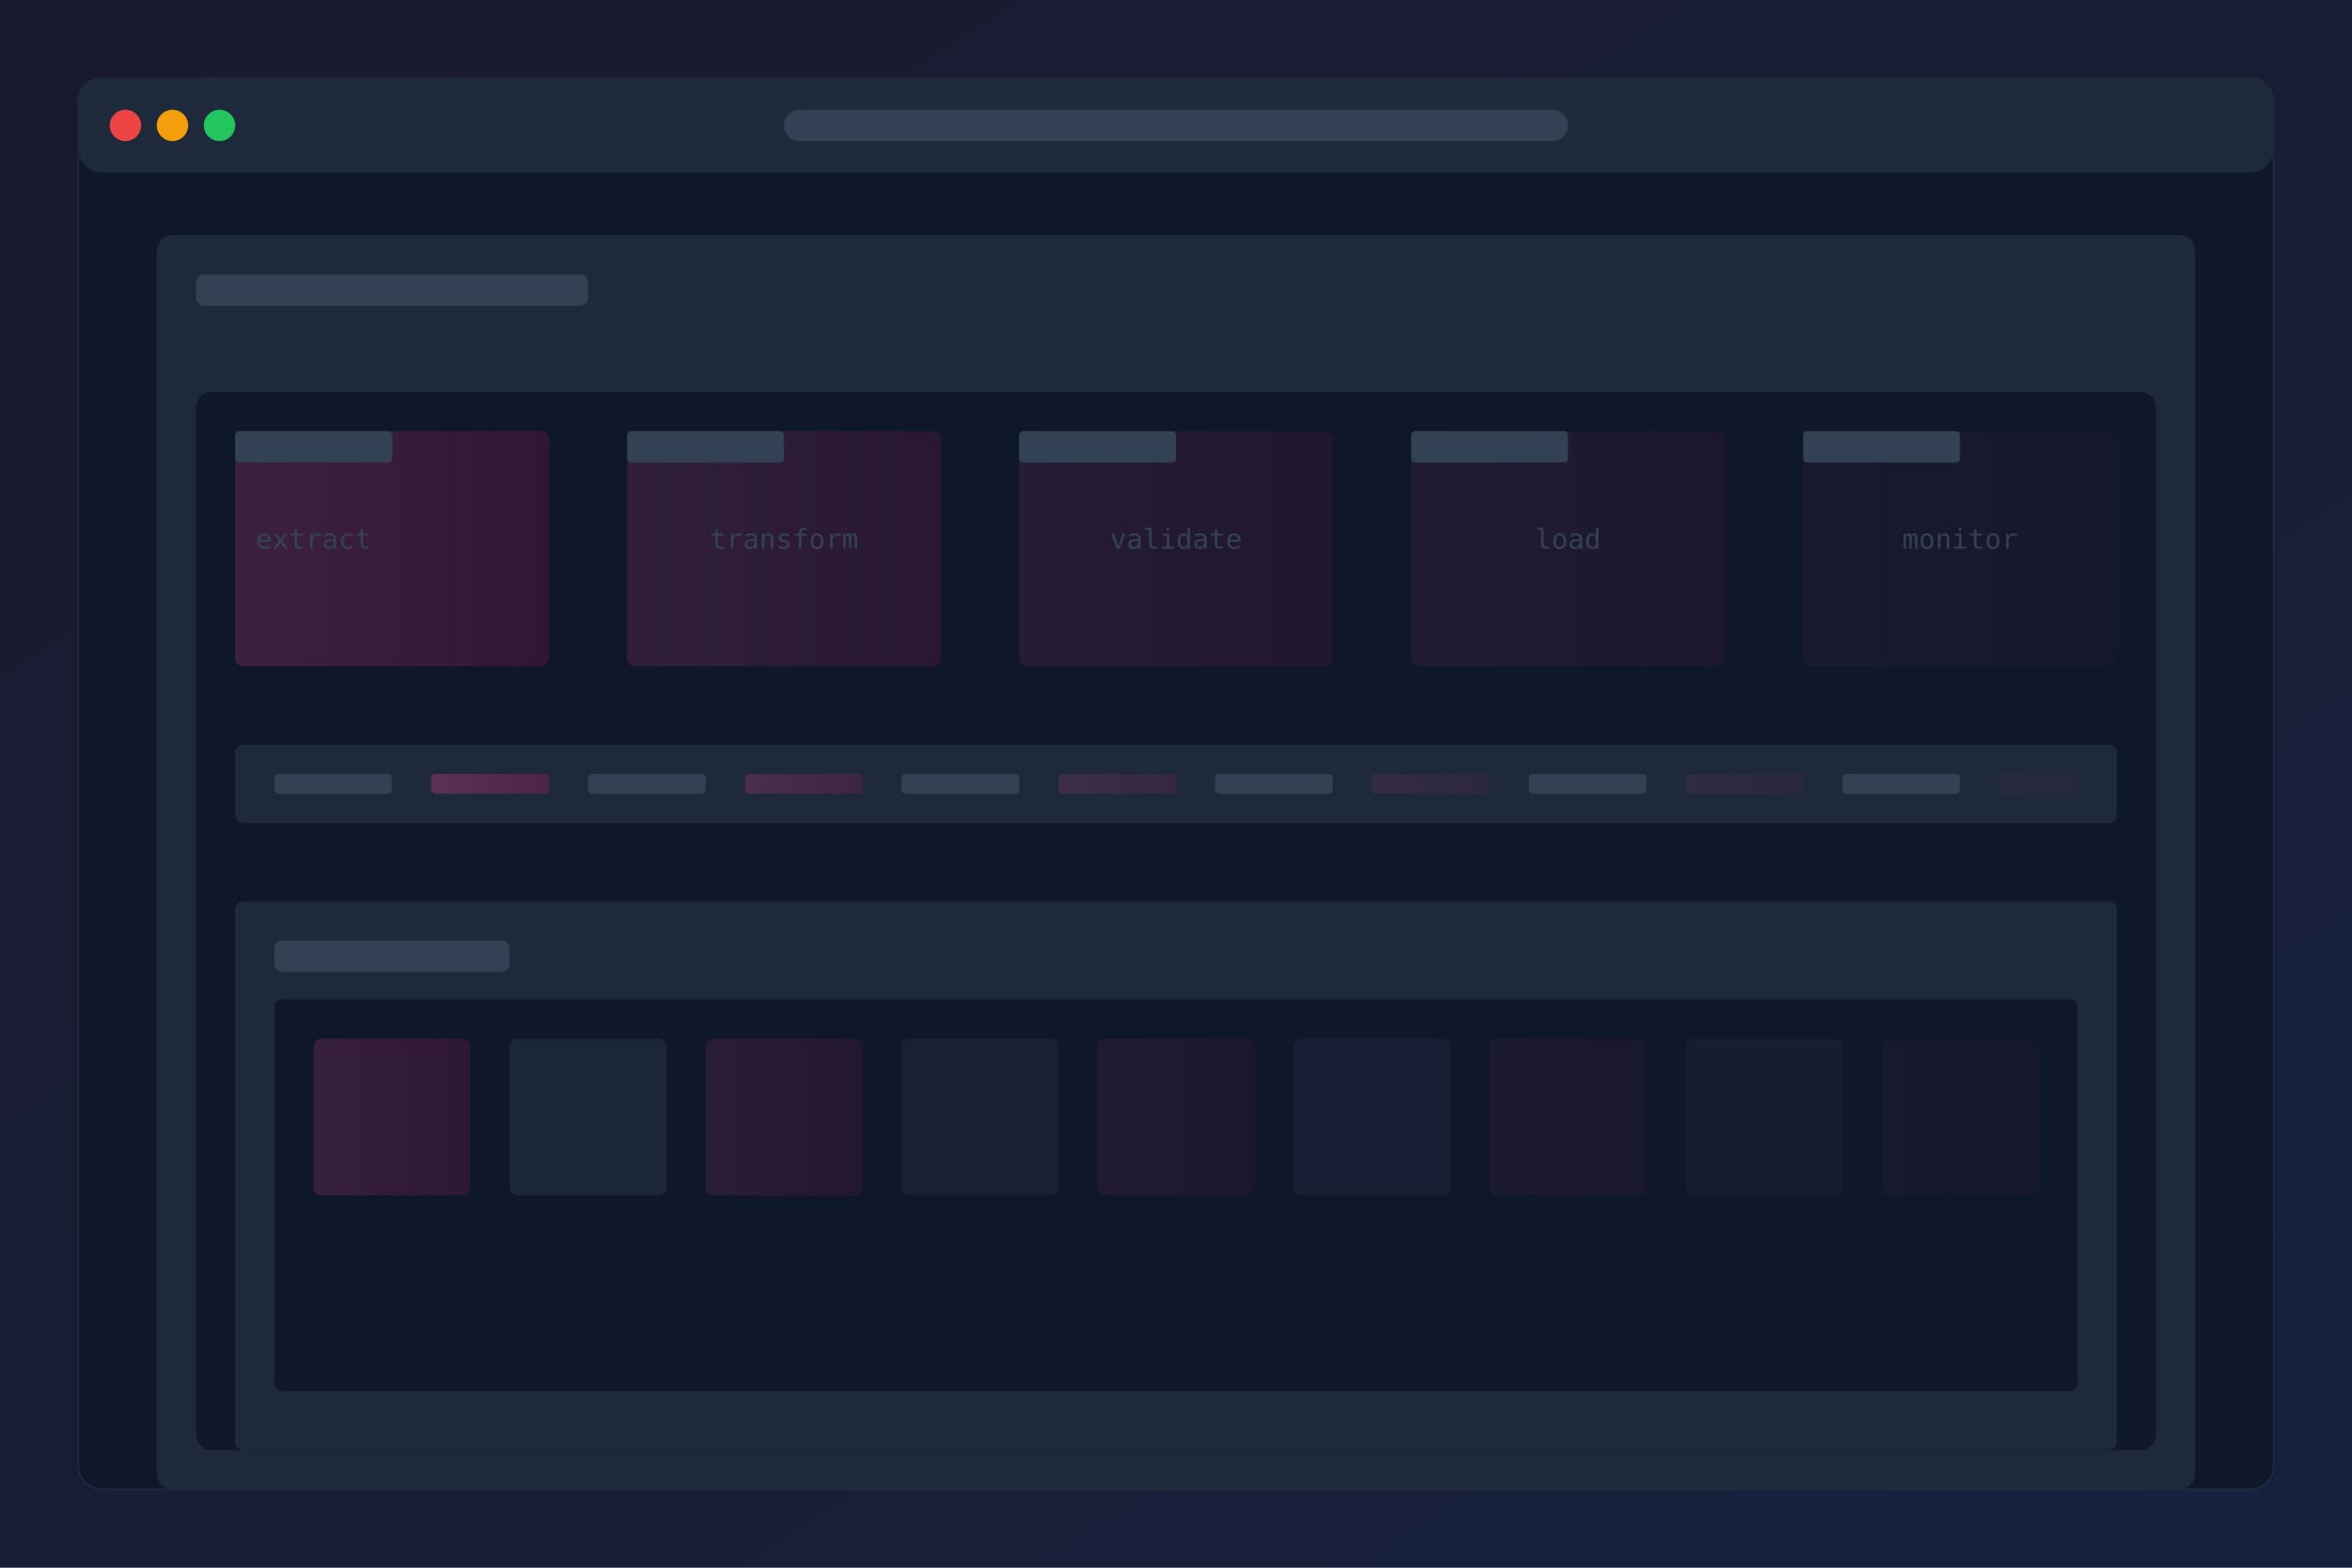
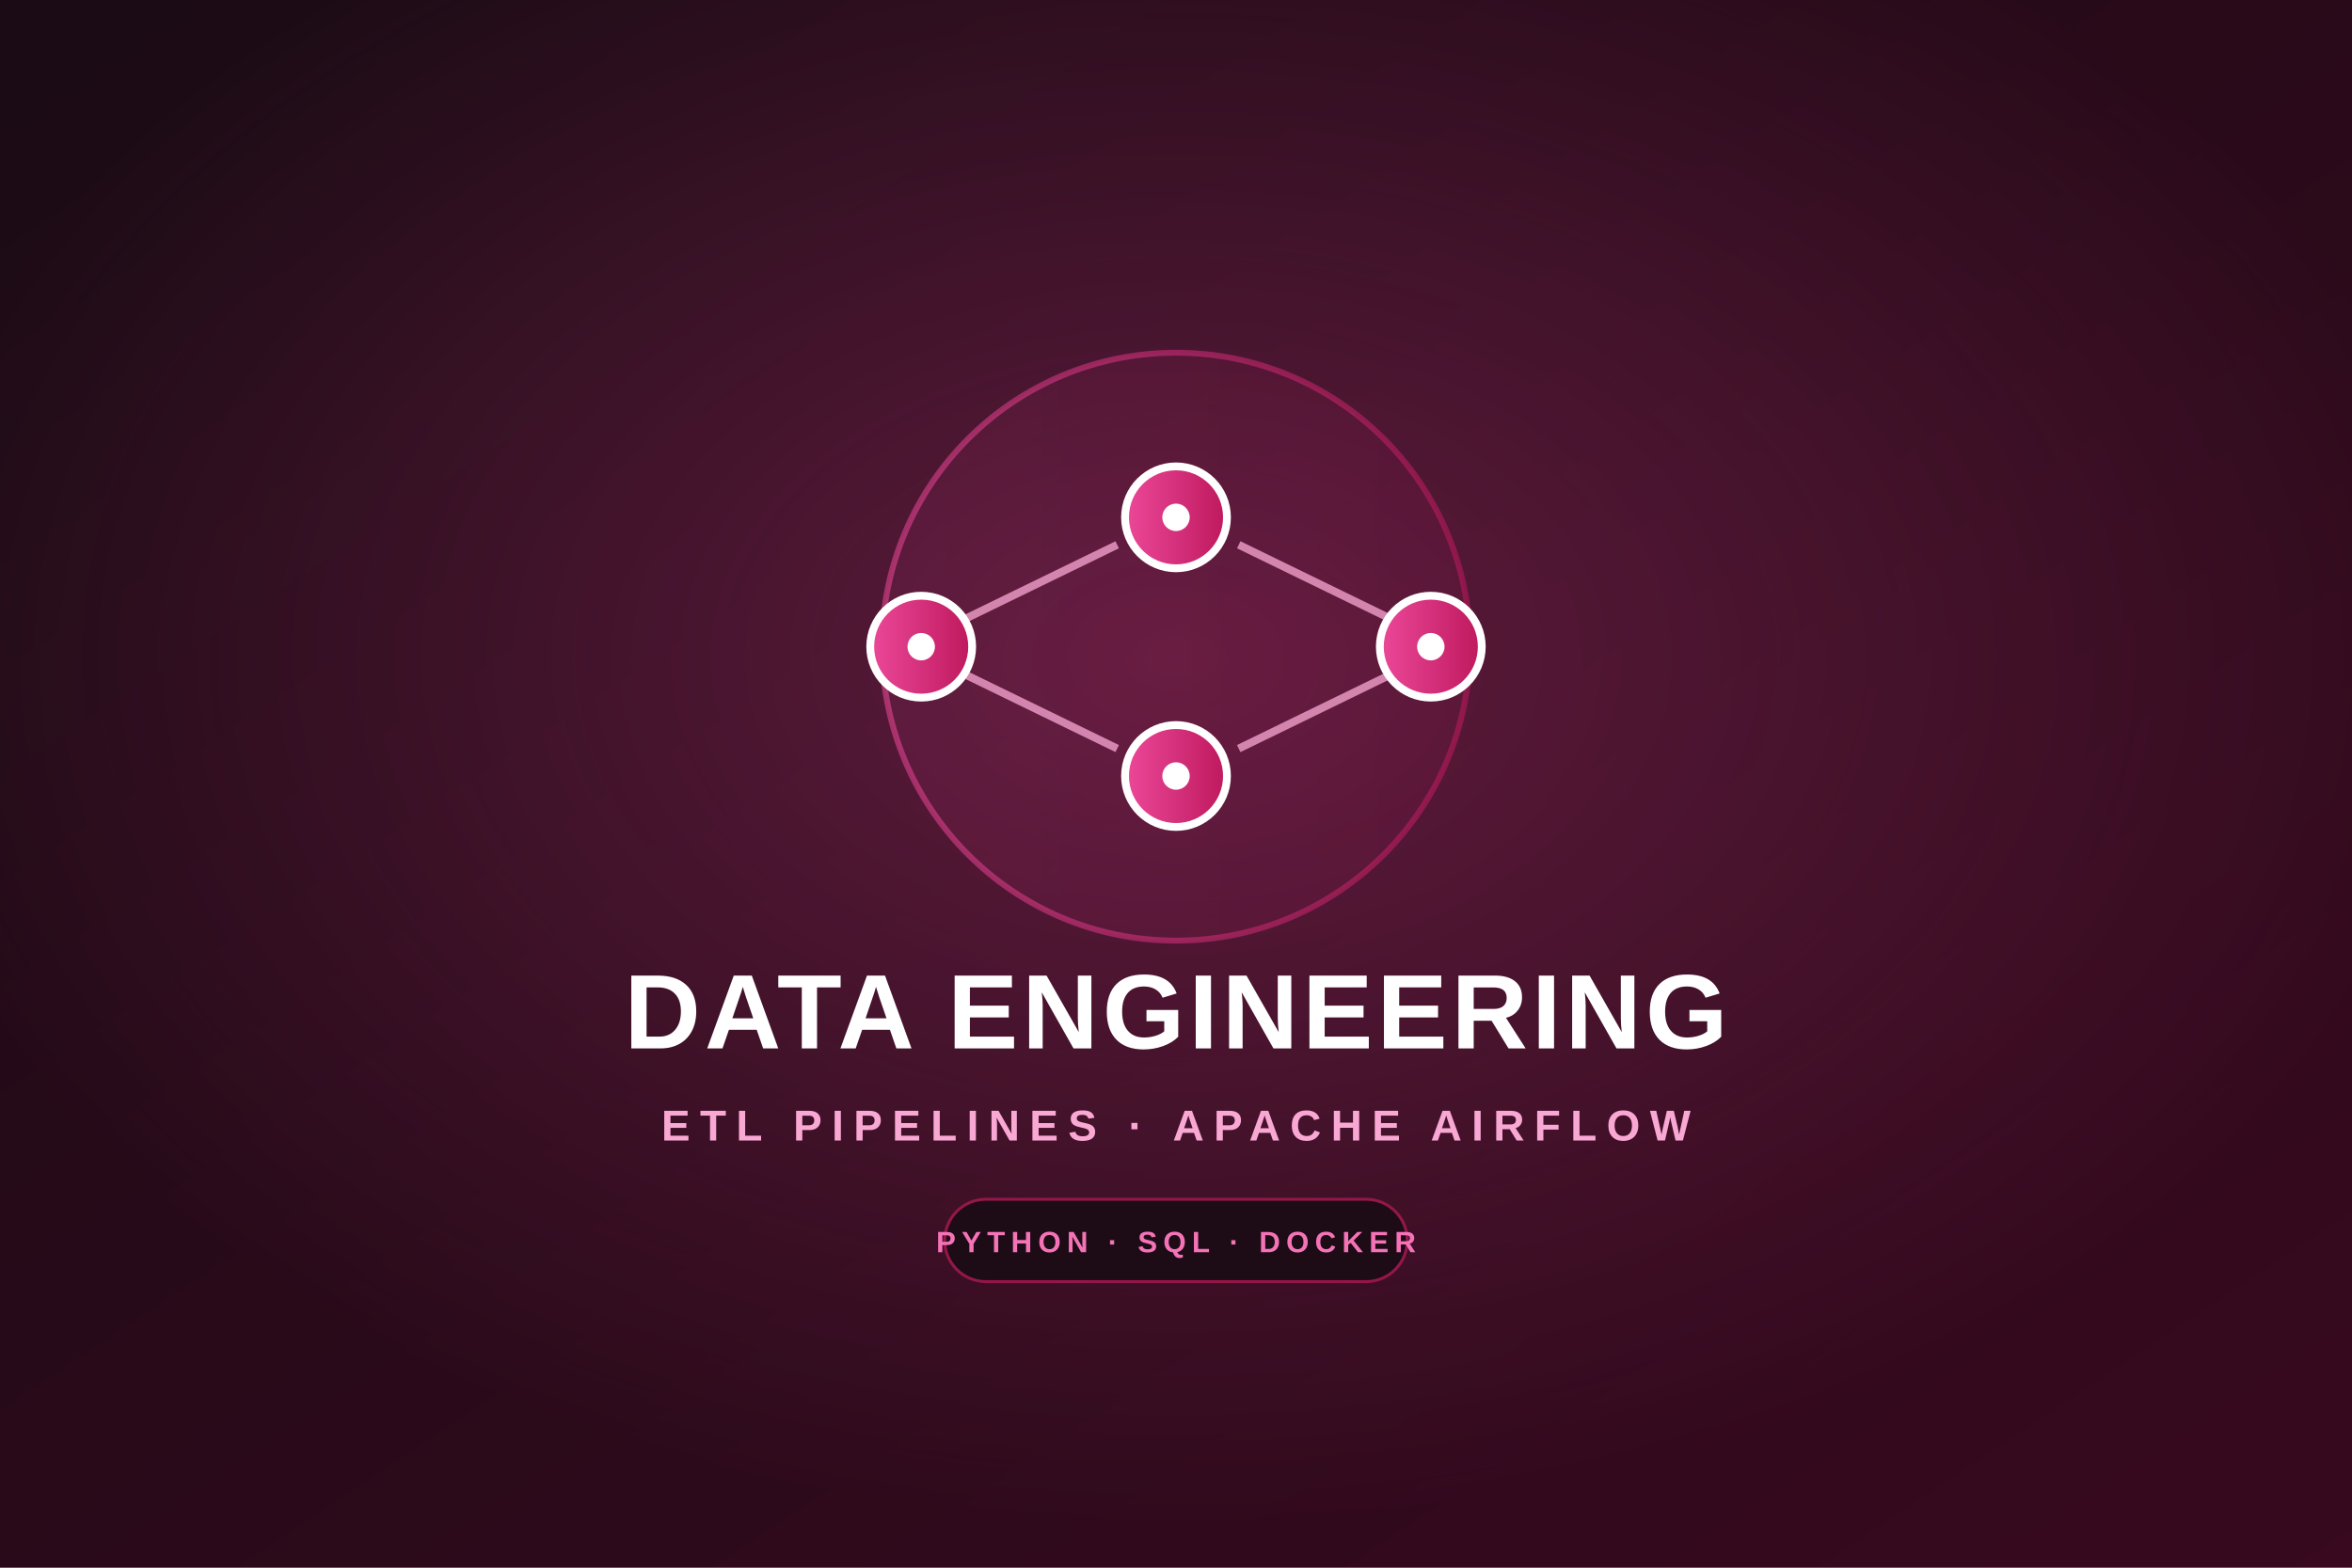
<svg xmlns="http://www.w3.org/2000/svg" width="1200" height="800" viewBox="0 0 1200 800">
  <defs>
-     <linearGradient id="bg" x1="0%" y1="0%" x2="100%" y2="100%">
-       <stop offset="0%" style="stop-color:#1a1a2e" />
-       <stop offset="100%" style="stop-color:#16213e" />
+     <linearGradient id="bg" x1="0" y1="0" x2="1" y2="1">
+       <stop offset="0" stop-color="#1a0b14" />
+       <stop offset="1" stop-color="#38091f" />
    </linearGradient>
-     <linearGradient id="accent" x1="0%" y1="0%" x2="100%" y2="0%">
-       <stop offset="0%" style="stop-color:#ec4899" />
-       <stop offset="100%" style="stop-color:#be185d" />
+     <linearGradient id="brand" x1="0" y1="0" x2="1" y2="0">
+       <stop offset="0" stop-color="#ec4899" />
+       <stop offset="1" stop-color="#be185d" />
    </linearGradient>
+     <radialGradient id="glow" cx="0.5" cy="0.42" r="0.55">
+       <stop offset="0" stop-color="#ec4899" stop-opacity="0.28" />
+       <stop offset="1" stop-color="#ec4899" stop-opacity="0" />
+     </radialGradient>
  </defs>
  <rect width="1200" height="800" fill="url(#bg)" />
-   <rect x="40" y="40" width="1120" height="720" rx="12" fill="#0f172a" stroke="#1e293b" stroke-width="1" />
-   <rect x="40" y="40" width="1120" height="48" rx="12" fill="#1e293b" />
-   <circle cx="64" cy="64" r="8" fill="#ef4444" />
-   <circle cx="88" cy="64" r="8" fill="#f59e0b" />
-   <circle cx="112" cy="64" r="8" fill="#22c55e" />
-   <rect x="400" y="56" width="400" height="16" rx="8" fill="#334155" />
-   <rect x="80" y="120" width="1040" height="640" rx="8" fill="#1e293b" />
-   <rect x="100" y="140" width="200" height="16" rx="4" fill="#334155" />
-   <rect x="100" y="164" width="120" height="12" rx="4" fill="#1e293b" />
-   <rect x="100" y="200" width="1000" height="540" rx="8" fill="#0f172a" />
-   <rect x="120" y="220" width="160" height="120" rx="4" fill="url(#accent)" opacity="0.2" />
-   <rect x="120" y="220" width="80" height="16" rx="2" fill="#334155" />
-   <text x="160" y="280" text-anchor="middle" fill="#334155" font-size="14" font-family="monospace">extract</text>
-   <rect x="320" y="220" width="160" height="120" rx="4" fill="url(#accent)" opacity="0.15" />
-   <rect x="320" y="220" width="80" height="16" rx="2" fill="#334155" />
-   <text x="400" y="280" text-anchor="middle" fill="#334155" font-size="14" font-family="monospace">transform</text>
-   <rect x="520" y="220" width="160" height="120" rx="4" fill="url(#accent)" opacity="0.1" />
-   <rect x="520" y="220" width="80" height="16" rx="2" fill="#334155" />
-   <text x="600" y="280" text-anchor="middle" fill="#334155" font-size="14" font-family="monospace">validate</text>
-   <rect x="720" y="220" width="160" height="120" rx="4" fill="url(#accent)" opacity="0.08" />
-   <rect x="720" y="220" width="80" height="16" rx="2" fill="#334155" />
-   <text x="800" y="280" text-anchor="middle" fill="#334155" font-size="14" font-family="monospace">load</text>
-   <rect x="920" y="220" width="160" height="120" rx="4" fill="url(#accent)" opacity="0.05" />
-   <rect x="920" y="220" width="80" height="16" rx="2" fill="#334155" />
-   <text x="1000" y="280" text-anchor="middle" fill="#334155" font-size="14" font-family="monospace">monitor</text>
-   <rect x="120" y="380" width="960" height="40" rx="4" fill="#1e293b" />
-   <rect x="140" y="395" width="60" height="10" rx="2" fill="#334155" />
-   <rect x="220" y="395" width="60" height="10" rx="2" fill="url(#accent)" opacity="0.3" />
-   <rect x="300" y="395" width="60" height="10" rx="2" fill="#334155" />
-   <rect x="380" y="395" width="60" height="10" rx="2" fill="url(#accent)" opacity="0.2" />
-   <rect x="460" y="395" width="60" height="10" rx="2" fill="#334155" />
-   <rect x="540" y="395" width="60" height="10" rx="2" fill="url(#accent)" opacity="0.15" />
-   <rect x="620" y="395" width="60" height="10" rx="2" fill="#334155" />
-   <rect x="700" y="395" width="60" height="10" rx="2" fill="url(#accent)" opacity="0.1" />
-   <rect x="780" y="395" width="60" height="10" rx="2" fill="#334155" />
-   <rect x="860" y="395" width="60" height="10" rx="2" fill="url(#accent)" opacity="0.08" />
-   <rect x="940" y="395" width="60" height="10" rx="2" fill="#334155" />
-   <rect x="1020" y="395" width="40" height="10" rx="2" fill="url(#accent)" opacity="0.05" />
-   <rect x="120" y="460" width="960" height="280" rx="4" fill="#1e293b" />
-   <rect x="140" y="480" width="120" height="16" rx="4" fill="#334155" />
-   <rect x="140" y="510" width="920" height="200" rx="4" fill="#0f172a" />
-   <rect x="160" y="530" width="80" height="80" rx="4" fill="url(#accent)" opacity="0.18" />
-   <rect x="260" y="530" width="80" height="80" rx="4" fill="#334155" opacity="0.35" />
-   <rect x="360" y="530" width="80" height="80" rx="4" fill="url(#accent)" opacity="0.12" />
-   <rect x="460" y="530" width="80" height="80" rx="4" fill="#334155" opacity="0.25" />
-   <rect x="560" y="530" width="80" height="80" rx="4" fill="url(#accent)" opacity="0.08" />
-   <rect x="660" y="530" width="80" height="80" rx="4" fill="#334155" opacity="0.2" />
-   <rect x="760" y="530" width="80" height="80" rx="4" fill="url(#accent)" opacity="0.06" />
-   <rect x="860" y="530" width="80" height="80" rx="4" fill="#334155" opacity="0.15" />
-   <rect x="960" y="530" width="80" height="80" rx="4" fill="url(#accent)" opacity="0.04" />
+   <rect width="1200" height="800" fill="url(#glow)" />
+   <circle cx="600" cy="330" r="150" fill="none" stroke="url(#brand)" stroke-width="3" opacity="0.55" />
+   <circle cx="600" cy="330" r="150" fill="url(#brand)" opacity="0.08" />
+   <line x1="492" y1="316" x2="570" y2="278" stroke="#f9a8d4" stroke-width="4" opacity="0.75" />
+   <line x1="492" y1="344" x2="570" y2="382" stroke="#f9a8d4" stroke-width="4" opacity="0.75" />
+   <line x1="632" y1="278" x2="710" y2="316" stroke="#f9a8d4" stroke-width="4" opacity="0.75" />
+   <line x1="632" y1="382" x2="710" y2="344" stroke="#f9a8d4" stroke-width="4" opacity="0.75" />
+   <circle cx="470" cy="330" r="26" fill="url(#brand)" stroke="#ffffff" stroke-width="4" />
+   <circle cx="470" cy="330" r="7" fill="#ffffff" />
+   <circle cx="600" cy="264" r="26" fill="url(#brand)" stroke="#ffffff" stroke-width="4" />
+   <circle cx="600" cy="264" r="7" fill="#ffffff" />
+   <circle cx="600" cy="396" r="26" fill="url(#brand)" stroke="#ffffff" stroke-width="4" />
+   <circle cx="600" cy="396" r="7" fill="#ffffff" />
+   <circle cx="730" cy="330" r="26" fill="url(#brand)" stroke="#ffffff" stroke-width="4" />
+   <circle cx="730" cy="330" r="7" fill="#ffffff" />
+   <text x="600" y="535" text-anchor="middle" font-family="'Segoe UI', 'Helvetica Neue', Arial, sans-serif" font-size="54" font-weight="800" letter-spacing="2" fill="#ffffff">DATA ENGINEERING</text>
+   <text x="600" y="582" text-anchor="middle" font-family="'Segoe UI', 'Helvetica Neue', Arial, sans-serif" font-size="22" font-weight="600" letter-spacing="5" fill="#f9a8d4">ETL PIPELINES · APACHE AIRFLOW</text>
+   <rect x="482" y="612" width="236" height="42" rx="21" fill="#1a0b14" stroke="#9d174d" stroke-width="1.5" opacity="0.9" />
+   <text x="600" y="639" text-anchor="middle" font-family="'Segoe UI', 'Helvetica Neue', Arial, sans-serif" font-size="15" font-weight="600" letter-spacing="3" fill="#f472b6">PYTHON · SQL · DOCKER</text>
</svg>
